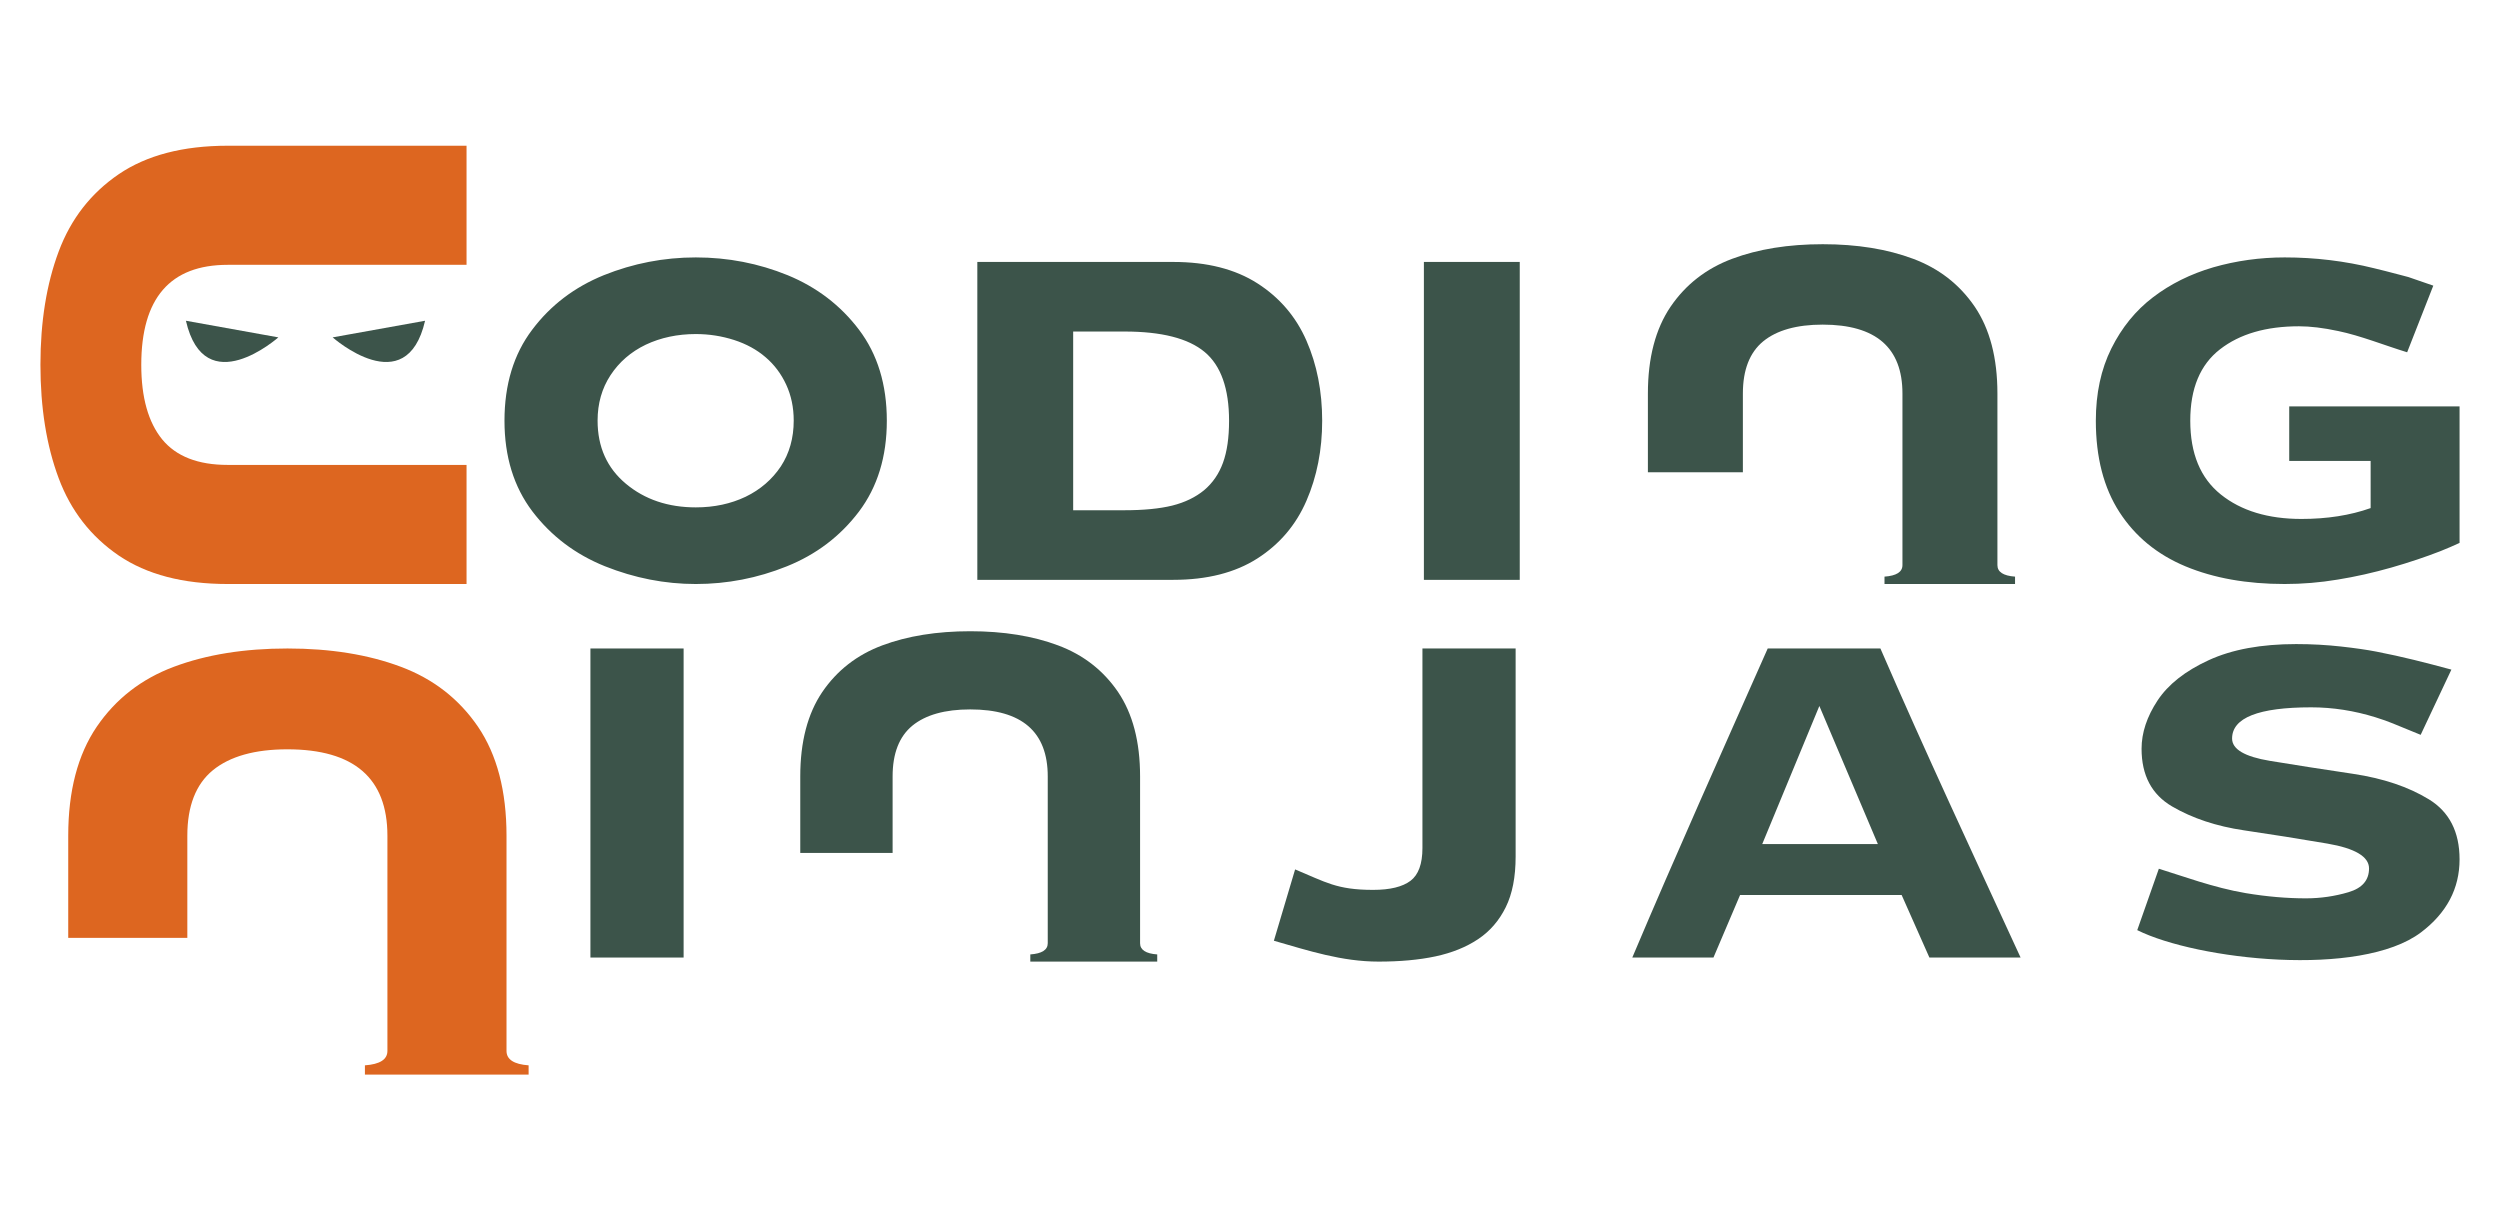
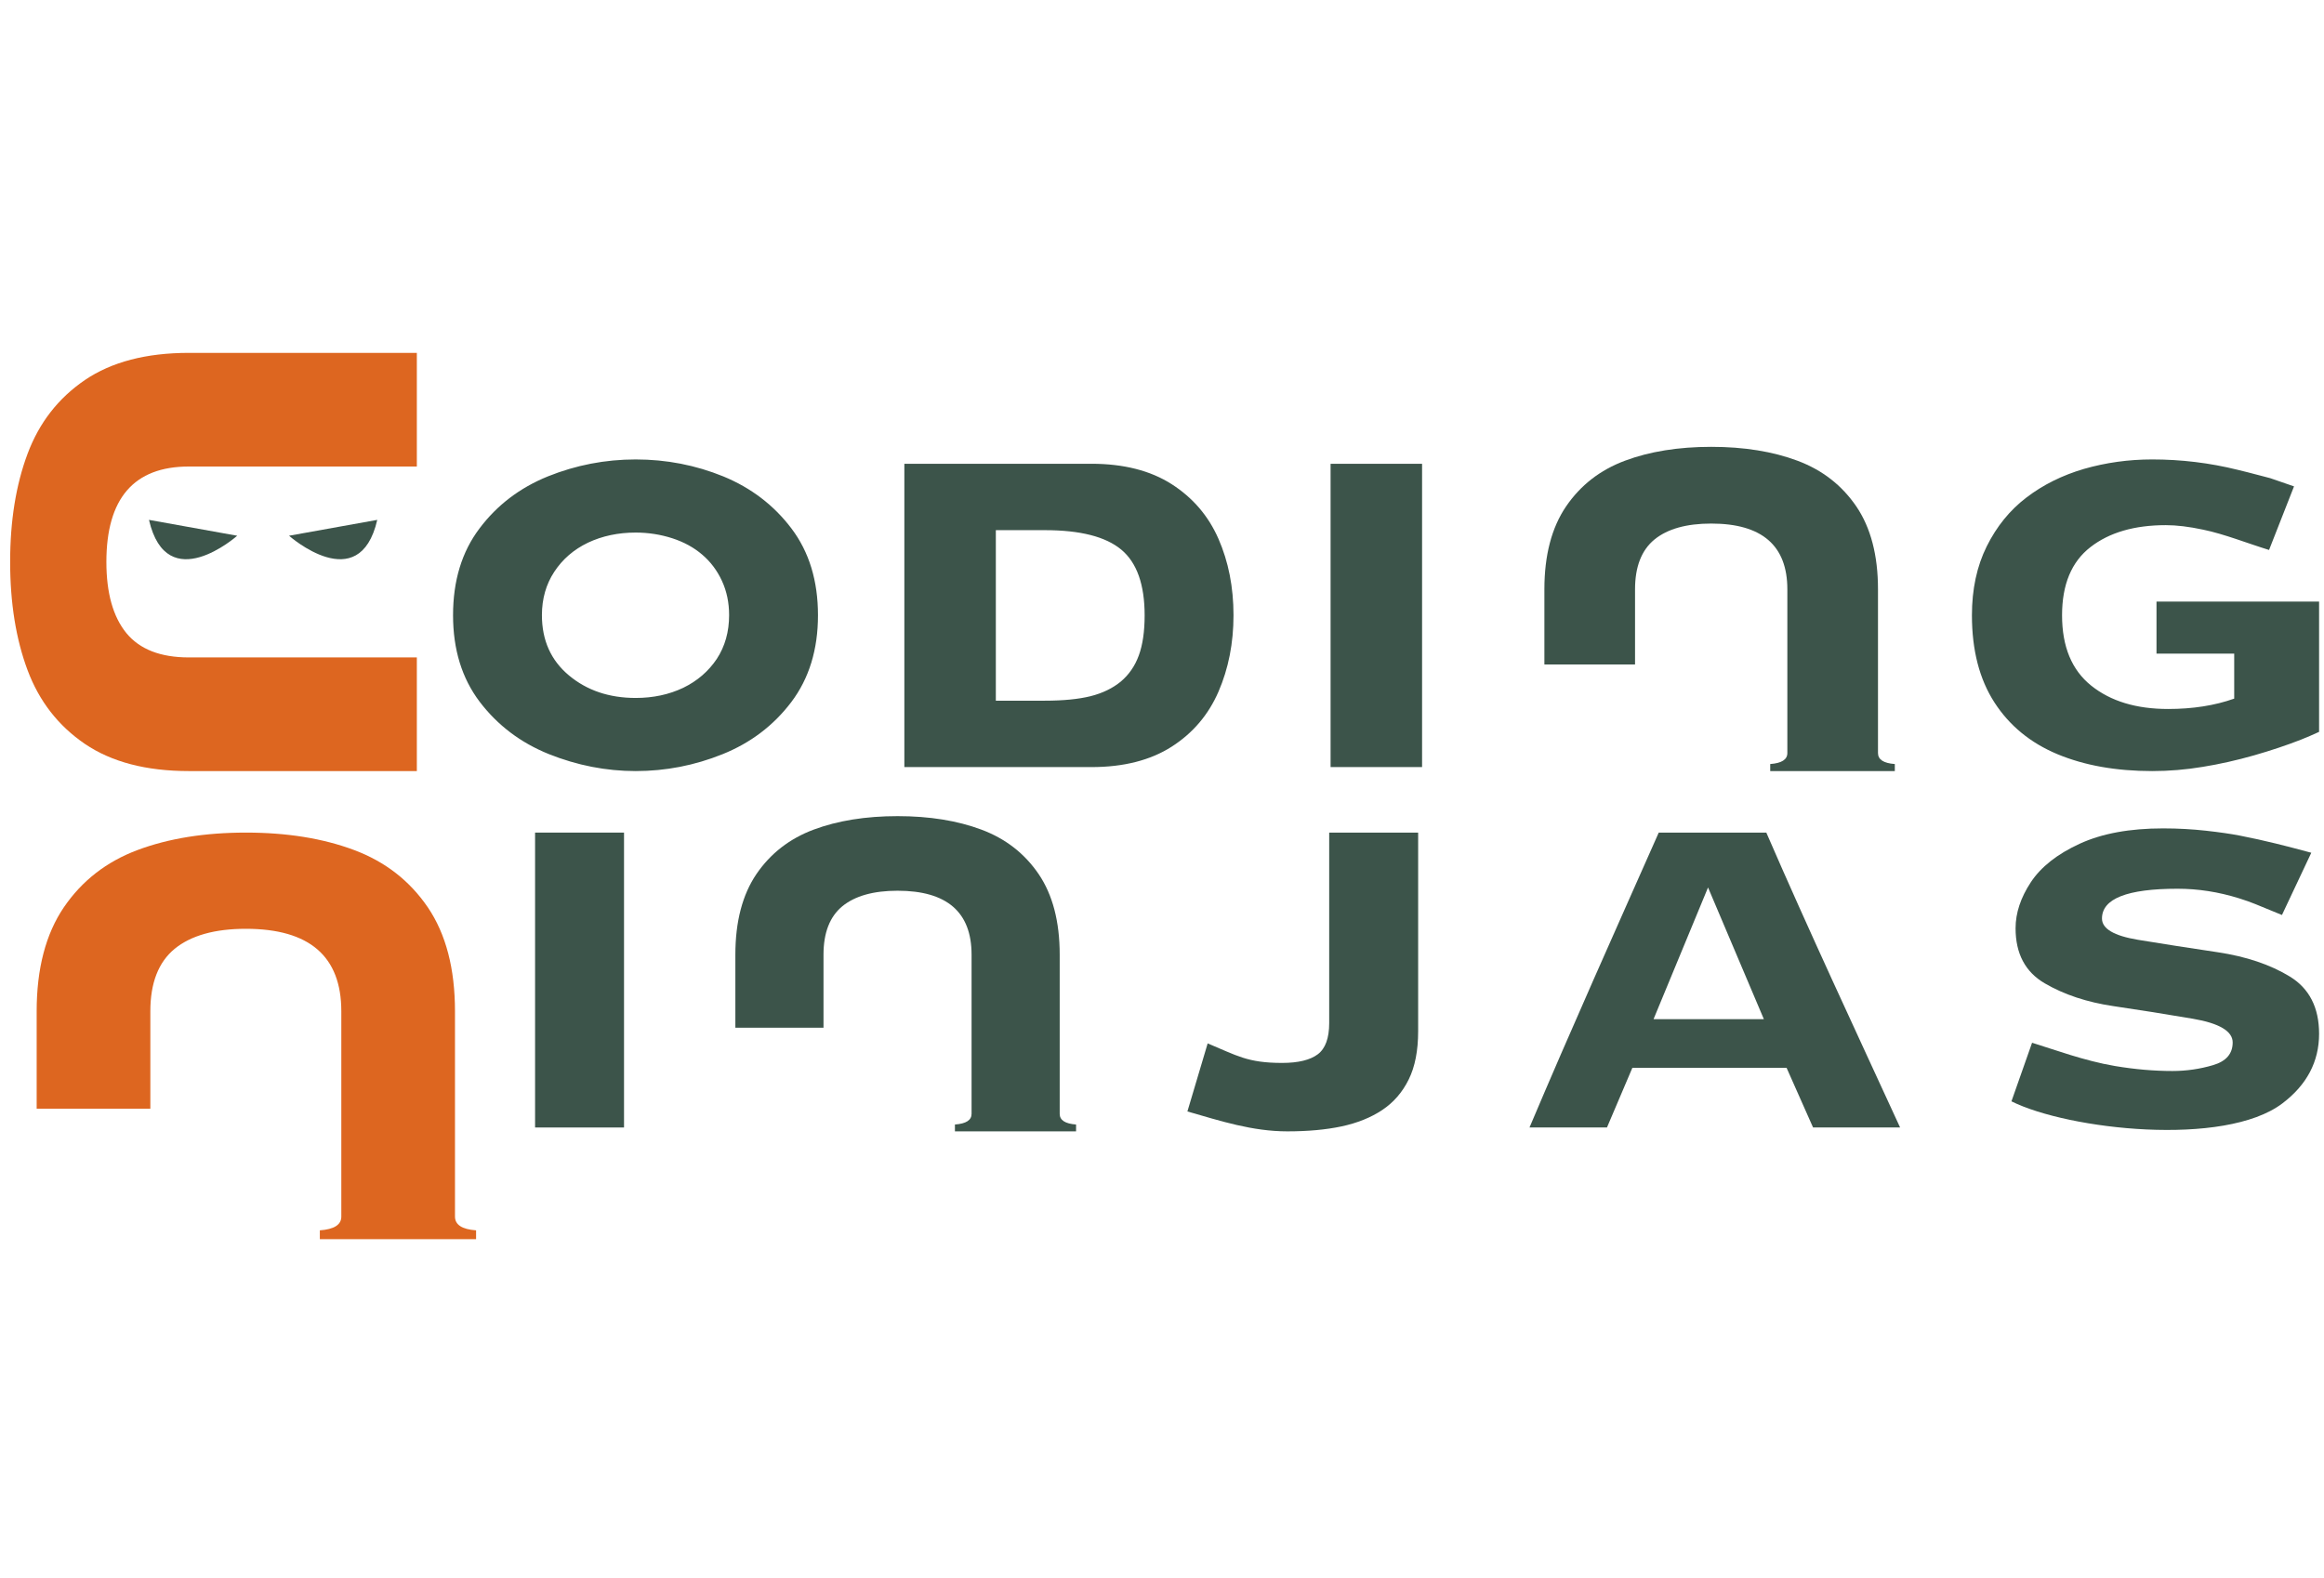
- <svg xmlns="http://www.w3.org/2000/svg" version="1.1" id="Layer_1" x="0px" y="0px" width="960px" height="464.415px" viewBox="0 0 960 464.415" enable-background="new 0 0 960 464.415" xml:space="preserve">
-   <g>
-     <path fill="#DD6620" d="M148.767,320.924v82.624c0,3.306-2.898,5.133-8.64,5.541v3.556h62.861v-3.556   c-5.641-0.407-8.488-2.235-8.488-5.541v-82.624c0-17.177-3.659-31.1-10.924-41.824c-7.318-10.721-17.175-18.394-29.677-23.068   c-12.5-4.678-26.983-7.014-43.497-7.014c-16.566,0-31.1,2.336-43.6,7.014c-12.5,4.674-22.36,12.347-29.677,23.068   c-7.266,10.724-10.925,24.647-10.925,41.824v39.214h45.736v-39.214c0-11.384,3.251-19.769,9.805-25.155   c6.557-5.338,16.11-8.032,28.61-8.032C135.96,287.737,148.767,298.819,148.767,320.924L148.767,320.924z" />
-     <path fill-rule="evenodd" clip-rule="evenodd" fill="#3C544A" d="M71.391,123.168l35.492,6.383   C106.884,129.552,78.627,154.595,71.391,123.168L71.391,123.168z" />
-     <path fill-rule="evenodd" clip-rule="evenodd" fill="#3C544A" d="M163.228,123.168l-35.489,6.383   C127.739,129.552,155.992,154.595,163.228,123.168L163.228,123.168z" />
-     <path fill="#DD6620" d="M87.433,101.695h52.574h30.049h9.097V55.959h-9.097h-13.882H87.433c-17.175,0-31.101,3.656-41.821,10.924   c-10.724,7.317-18.397,17.177-23.071,29.675c-4.677,12.502-7.013,26.985-7.013,43.5c0,16.566,2.336,31.1,7.013,43.6   c4.674,12.5,12.348,22.36,23.071,29.677c10.721,7.266,24.646,10.925,41.821,10.925h76.469h6.155h9.097v-45.735h-9.097h-32.86   H87.433c-11.384,0-19.769-3.251-25.155-9.805c-5.337-6.557-8.029-16.11-8.029-28.61C54.249,114.498,65.329,101.695,87.433,101.695   L87.433,101.695z" />
-     <path fill="#3C544A" d="M267.201,98.848c12.375,0,24.109,2.293,35.251,6.826c11.136,4.585,20.304,11.552,27.412,20.95   c7.105,9.395,10.677,21.04,10.677,34.93c0,13.796-3.572,25.44-10.726,34.928c-7.195,9.487-16.408,16.457-27.686,20.993   c-11.275,4.539-22.92,6.785-34.928,6.785c-11.916,0-23.56-2.293-34.927-6.828c-11.373-4.582-20.63-11.598-27.825-21.043   c-7.155-9.441-10.729-21.039-10.729-34.835c0-13.89,3.528-25.535,10.637-34.93c7.059-9.398,16.223-16.365,27.501-20.95   C243.136,101.14,254.916,98.848,267.201,98.848L267.201,98.848z M267.201,128.275c-7.062,0-13.477,1.375-19.206,4.075   c-5.729,2.756-10.221,6.651-13.568,11.742c-3.303,5.038-4.952,10.859-4.952,17.419c0,10.129,3.623,18.195,10.865,24.245   c7.241,6.055,16.224,9.078,26.86,9.078c7.06,0,13.426-1.374,19.114-4.077c5.685-2.755,10.177-6.652,13.524-11.648   c3.297-5.041,4.949-10.908,4.949-17.598c0-5.044-0.961-9.629-2.887-13.801c-1.923-4.169-4.585-7.7-7.929-10.544   c-3.346-2.884-7.383-5.087-12.055-6.601C277.194,129.052,272.289,128.275,267.201,128.275L267.201,128.275z M375.292,214.451   V108.792v-0.136v-8.067h75.268c12.967,0,23.739,2.751,32.269,8.203c8.523,5.454,14.805,12.79,18.839,22.004   c4.03,9.213,6.049,19.481,6.049,30.758c0,11.185-2.018,21.452-6.049,30.758c-4.034,9.305-10.316,16.685-18.839,22.139   c-8.529,5.457-19.302,8.206-32.269,8.206h-75.268v-8.073V214.451L375.292,214.451z M412.097,127.308v68.625h19.711   c7.383,0,13.478-0.598,18.337-1.79c4.909-1.236,8.937-3.205,12.237-5.908c3.259-2.755,5.685-6.237,7.247-10.547   c1.556-4.261,2.333-9.626,2.333-16.091c0-12.378-3.118-21.221-9.393-26.45c-6.283-5.223-16.501-7.839-30.761-7.839H412.097   L412.097,127.308z M546.774,100.589h36.81v8.116v105.746v0.158v8.048h-36.81v-8.048v-0.082v-0.076V108.792v-0.087v-0.082V100.589   L546.774,100.589z M887.218,156.053h10.479h46.775v15.689v22.311v0.084v0.084v14.257c-2.334,1.089-4.794,2.146-7.375,3.175   c-5.638,2.2-11.921,4.311-18.796,6.283c-6.924,1.972-13.798,3.528-20.63,4.628c-6.831,1.144-13.611,1.695-20.35,1.695   c-14.488,0-27.187-2.246-38.095-6.785c-10.862-4.536-19.299-11.46-25.35-20.806c-6.049-9.352-9.075-21.045-9.075-35.115   c0-10.452,1.972-19.712,5.957-27.735c3.99-8.018,9.305-14.575,15.996-19.665c6.652-5.088,14.396-8.939,23.153-11.506   c8.803-2.521,17.921-3.8,27.414-3.8c11.642,0,23.098,1.375,34.376,4.169c2.341,0.549,5.546,1.375,9.721,2.475l3.393,0.893   l9.577,3.303l-10.044,25.589c-8.526-2.605-17.952-6.397-26.445-8.152c-5.772-1.238-10.767-1.831-15.077-1.831   c-12.609,0-22.74,2.931-30.349,8.847c-7.61,5.913-11.41,15.037-11.41,27.412c0,12.606,3.895,22.047,11.734,28.33   c7.836,6.277,18.15,9.393,30.94,9.393c9.857,0,18.701-1.375,26.586-4.169v-18.104h-11.552h-11.555h-0.152h-8.004v-20.95h8.004   H887.218L887.218,156.053z" />
-     <path fill="#3C544A" d="M730.54,151.116v65.892c0,2.632-2.311,4.093-6.891,4.419v2.833h50.128v-2.833   c-4.501-0.326-6.769-1.787-6.769-4.419v-65.892c0-13.701-2.917-24.799-8.708-33.349c-5.84-8.551-13.701-14.67-23.669-18.397   c-9.966-3.729-21.52-5.593-34.689-5.593c-13.211,0-24.802,1.863-34.767,5.593c-9.969,3.727-17.835,9.846-23.672,18.397   c-5.794,8.55-8.711,19.649-8.711,33.349v30.234h36.473v-30.234c0-9.075,2.594-15.762,7.823-20.059   c5.226-4.254,12.845-6.402,22.816-6.402C720.325,124.654,730.54,133.488,730.54,151.116L730.54,151.116z" />
-     <polygon fill="#3C544A" points="226.722,249.018 262.508,249.018 262.508,256.83 262.508,256.911 262.508,256.993 262.508,359.719   262.508,359.792 262.508,359.871 262.508,367.697 226.722,367.697 226.722,359.871 226.722,359.792 226.722,359.719   226.722,256.993 226.722,256.911 226.722,256.83 226.722,249.018  " />
-     <path fill="#3C544A" d="M402.335,298.143v64.061c0,2.559-2.244,3.979-6.696,4.297v2.755h48.736v-2.755   c-4.378-0.318-6.584-1.738-6.584-4.297v-64.061c0-13.32-2.836-24.111-8.466-32.425c-5.677-8.312-13.32-14.26-23.012-17.887   c-9.691-3.623-20.923-5.435-33.727-5.435c-12.842,0-24.109,1.812-33.8,5.435c-9.691,3.627-17.34,9.575-23.017,17.887   c-5.631,8.314-8.467,19.105-8.467,32.425v25.652v3.743h35.46v-8.988v-20.407c0-8.824,2.526-15.327,7.608-19.505   c5.079-4.137,12.486-6.223,22.18-6.223C392.404,272.415,402.335,281.004,402.335,298.143L402.335,298.143z" />
-     <path fill="#3C544A" d="M489.171,361.245l8.152-27.393c11.728,4.862,15.969,7.861,29.951,7.861c6.552,0,11.308-1.187,14.352-3.477   c3.053-2.295,4.59-6.503,4.59-12.565v-51.328v-17.351v-0.133v-7.842h35.786v7.847v0.128v9.862v62.068   c0,7.839-1.26,14.309-3.786,19.432c-2.548,5.166-6.063,9.232-10.653,12.301c-4.544,3.034-10.026,5.24-16.354,6.598   c-6.367,1.355-13.641,2.002-21.844,2.002C515.263,369.256,502.519,365.078,489.171,361.245L489.171,361.245z" />
-     <path fill="#3C544A" d="M676.703,324.112h44.393l-22.463-53.012L676.703,324.112L676.703,324.112z M775.906,367.697h-35.017   l-10.661-24.02h-62.036l-10.223,24.02h-31.168c16.84-39.82,34.482-79.144,52.001-118.679h43.274   C739.384,288.919,757.738,328.176,775.906,367.697L775.906,367.697z" />
-     <path fill="#3C544A" d="M820.701,357.171l8.298-23.58c8.624,2.643,21.159,7.328,33.38,9.371c8.157,1.364,15.865,2.002,23.087,2.002   c5.658,0,11.096-0.802,16.355-2.361c5.261-1.556,7.888-4.587,7.888-9.137c0-4.498-5.345-7.711-16.039-9.536   c-10.696-1.828-21.355-3.52-31.956-5.079c-10.561-1.554-19.806-4.612-27.632-9.181c-7.812-4.564-11.72-11.943-11.72-22.148   c0-6.149,2.053-12.343,6.146-18.543c4.061-6.144,10.612-11.318,19.614-15.46c9.002-4.145,20.187-6.193,33.602-6.193   c6.057,0,11.81,0.334,17.201,0.932c5.389,0.597,9.941,1.257,13.595,1.961c10.216,1.986,18.774,4.208,28.816,6.91l-11.799,25.049   l-10.091-4.134l-0.25-0.106l-0.253-0.103l-0.06-0.024c-1.79-0.742-4.014-1.535-6.676-2.366c-8.198-2.546-16.4-3.83-24.693-3.83   c-20.274,0-30.391,4.007-30.391,11.987c0,4.099,4.813,6.954,14.485,8.559c9.661,1.602,20.322,3.246,31.953,4.987   c11.584,1.733,21.33,5.019,29.144,9.805c7.826,4.792,11.767,12.481,11.767,23.041c0,11.232-4.957,20.586-14.798,28.028   C906.353,375.665,843.631,368.587,820.701,357.171L820.701,357.171z" />
+ <svg xmlns="http://www.w3.org/2000/svg" version="1.1" id="Layer_1" x="0px" y="0px" width="935" height="635" viewBox="0 0 935 635" enable-background="new 0 0 960 464.415" xml:space="preserve">
+   <defs id="defs29" />
+   <g id="g24" transform="translate(-11.44819,86.05085)">
+     <path d="m 148.767,320.924 v 82.624 c 0,3.306 -2.898,5.133 -8.64,5.541 v 3.556 h 62.861 v -3.556 c -5.641,-0.407 -8.488,-2.235 -8.488,-5.541 v -82.624 c 0,-17.177 -3.659,-31.1 -10.924,-41.824 -7.318,-10.721 -17.175,-18.394 -29.677,-23.068 -12.5,-4.678 -26.983,-7.014 -43.497,-7.014 -16.566,0 -31.1,2.336 -43.6,7.014 -12.5,4.674 -22.36,12.347 -29.677,23.068 C 29.859,289.824 26.2,303.747 26.2,320.924 v 39.214 h 45.736 v -39.214 c 0,-11.384 3.251,-19.769 9.805,-25.155 6.557,-5.338 16.11,-8.032 28.61,-8.032 25.609,0 38.416,11.082 38.416,33.187 z" id="path2" style="fill:#dd6620" />
+     <path d="m 71.391,123.168 35.492,6.383 c 0.001,0.001 -28.256,25.044 -35.492,-6.383 z" id="path4" style="clip-rule:evenodd;fill:#3c544a;fill-rule:evenodd" />
+     <path d="m 163.228,123.168 -35.489,6.383 c 0,0.001 28.253,25.044 35.489,-6.383 z" id="path6" style="clip-rule:evenodd;fill:#3c544a;fill-rule:evenodd" />
+     <path d="m 87.433,101.695 h 52.574 30.049 9.097 V 55.959 h -9.097 -13.882 -68.741 c -17.175,0 -31.101,3.656 -41.821,10.924 C 34.888,74.2 27.215,84.06 22.541,96.558 c -4.677,12.502 -7.013,26.985 -7.013,43.5 0,16.566 2.336,31.1 7.013,43.6 4.674,12.5 12.348,22.36 23.071,29.677 10.721,7.266 24.646,10.925 41.821,10.925 h 76.469 6.155 9.097 v -45.735 h -9.097 -32.86 -49.764 c -11.384,0 -19.769,-3.251 -25.155,-9.805 -5.337,-6.557 -8.029,-16.11 -8.029,-28.61 0,-25.612 11.08,-38.415 33.184,-38.415 z" id="path8" style="fill:#dd6620" />
+     <path d="m 267.201,98.848 c 12.375,0 24.109,2.293 35.251,6.826 11.136,4.585 20.304,11.552 27.412,20.95 7.105,9.395 10.677,21.04 10.677,34.93 0,13.796 -3.572,25.44 -10.726,34.928 -7.195,9.487 -16.408,16.457 -27.686,20.993 -11.275,4.539 -22.92,6.785 -34.928,6.785 -11.916,0 -23.56,-2.293 -34.927,-6.828 -11.373,-4.582 -20.63,-11.598 -27.825,-21.043 -7.155,-9.441 -10.729,-21.039 -10.729,-34.835 0,-13.89 3.528,-25.535 10.637,-34.93 7.059,-9.398 16.223,-16.365 27.501,-20.95 11.278,-4.534 23.058,-6.826 35.343,-6.826 z m 0,29.427 c -7.062,0 -13.477,1.375 -19.206,4.075 -5.729,2.756 -10.221,6.651 -13.568,11.742 -3.303,5.038 -4.952,10.859 -4.952,17.419 0,10.129 3.623,18.195 10.865,24.245 7.241,6.055 16.224,9.078 26.86,9.078 7.06,0 13.426,-1.374 19.114,-4.077 5.685,-2.755 10.177,-6.652 13.524,-11.648 3.297,-5.041 4.949,-10.908 4.949,-17.598 0,-5.044 -0.961,-9.629 -2.887,-13.801 -1.923,-4.169 -4.585,-7.7 -7.929,-10.544 -3.346,-2.884 -7.383,-5.087 -12.055,-6.601 -4.722,-1.513 -9.627,-2.29 -14.715,-2.29 z m 108.091,86.176 v -105.659 -0.136 -8.067 h 75.268 c 12.967,0 23.739,2.751 32.269,8.203 8.523,5.454 14.805,12.79 18.839,22.004 4.03,9.213 6.049,19.481 6.049,30.758 0,11.185 -2.018,21.452 -6.049,30.758 -4.034,9.305 -10.316,16.685 -18.839,22.139 -8.529,5.457 -19.302,8.206 -32.269,8.206 h -75.268 v -8.073 z m 36.805,-87.143 v 68.625 h 19.711 c 7.383,0 13.478,-0.598 18.337,-1.79 4.909,-1.236 8.937,-3.205 12.237,-5.908 3.259,-2.755 5.685,-6.237 7.247,-10.547 1.556,-4.261 2.333,-9.626 2.333,-16.091 0,-12.378 -3.118,-21.221 -9.393,-26.45 -6.283,-5.223 -16.501,-7.839 -30.761,-7.839 z m 134.677,-26.719 h 36.81 v 8.116 105.746 0.158 8.048 h -36.81 v -8.048 -0.082 -0.076 -105.659 -0.087 -0.082 z m 340.444,55.464 h 10.479 46.775 v 15.689 22.311 0.084 0.084 14.257 c -2.334,1.089 -4.794,2.146 -7.375,3.175 -5.638,2.2 -11.921,4.311 -18.796,6.283 -6.924,1.972 -13.798,3.528 -20.63,4.628 -6.831,1.144 -13.611,1.695 -20.35,1.695 -14.488,0 -27.187,-2.246 -38.095,-6.785 -10.862,-4.536 -19.299,-11.46 -25.35,-20.806 -6.049,-9.352 -9.075,-21.045 -9.075,-35.115 0,-10.452 1.972,-19.712 5.957,-27.735 3.99,-8.018 9.305,-14.575 15.996,-19.665 6.652,-5.088 14.396,-8.939 23.153,-11.506 8.803,-2.521 17.921,-3.8 27.414,-3.8 11.642,0 23.098,1.375 34.376,4.169 2.341,0.549 5.546,1.375 9.721,2.475 l 3.393,0.893 9.577,3.303 -10.044,25.589 c -8.526,-2.605 -17.952,-6.397 -26.445,-8.152 -5.772,-1.238 -10.767,-1.831 -15.077,-1.831 -12.609,0 -22.74,2.931 -30.349,8.847 -7.61,5.913 -11.41,15.037 -11.41,27.412 0,12.606 3.895,22.047 11.734,28.33 7.836,6.277 18.15,9.393 30.94,9.393 9.857,0 18.701,-1.375 26.586,-4.169 v -18.104 h -11.552 -11.555 -0.152 -8.004 v -20.95 h 8.004 0.154 z" id="path10" style="fill:#3c544a" />
+     <path d="m 730.54,151.116 v 65.892 c 0,2.632 -2.311,4.093 -6.891,4.419 v 2.833 h 50.128 v -2.833 c -4.501,-0.326 -6.769,-1.787 -6.769,-4.419 v -65.892 c 0,-13.701 -2.917,-24.799 -8.708,-33.349 -5.84,-8.551 -13.701,-14.67 -23.669,-18.397 -9.966,-3.729 -21.52,-5.593 -34.689,-5.593 -13.211,0 -24.802,1.863 -34.767,5.593 -9.969,3.727 -17.835,9.846 -23.672,18.397 -5.794,8.55 -8.711,19.649 -8.711,33.349 v 30.234 h 36.473 v -30.234 c 0,-9.075 2.594,-15.762 7.823,-20.059 5.226,-4.254 12.845,-6.402 22.816,-6.402 20.421,-0.001 30.636,8.833 30.636,26.461 z" id="path12" style="fill:#3c544a" />
+     <polygon points="226.722,359.871 226.722,359.792 226.722,359.719 226.722,256.993 226.722,256.911 226.722,256.83 226.722,249.018 262.508,249.018 262.508,256.83 262.508,256.911 262.508,256.993 262.508,359.719 262.508,359.792 262.508,359.871 262.508,367.697 226.722,367.697 " id="polygon14" style="fill:#3c544a" />
+     <path d="m 402.335,298.143 v 64.061 c 0,2.559 -2.244,3.979 -6.696,4.297 v 2.755 h 48.736 v -2.755 c -4.378,-0.318 -6.584,-1.738 -6.584,-4.297 v -64.061 c 0,-13.32 -2.836,-24.111 -8.466,-32.425 -5.677,-8.312 -13.32,-14.26 -23.012,-17.887 -9.691,-3.623 -20.923,-5.435 -33.727,-5.435 -12.842,0 -24.109,1.812 -33.8,5.435 -9.691,3.627 -17.34,9.575 -23.017,17.887 -5.631,8.314 -8.467,19.105 -8.467,32.425 v 25.652 3.743 h 35.46 v -8.988 -20.407 c 0,-8.824 2.526,-15.327 7.608,-19.505 5.079,-4.137 12.486,-6.223 22.18,-6.223 19.854,0 29.785,8.589 29.785,25.728 z" id="path16" style="fill:#3c544a" />
+     <path d="m 489.171,361.245 8.152,-27.393 c 11.728,4.862 15.969,7.861 29.951,7.861 6.552,0 11.308,-1.187 14.352,-3.477 3.053,-2.295 4.59,-6.503 4.59,-12.565 v -51.328 -17.351 -0.133 -7.842 h 35.786 v 7.847 0.128 9.862 62.068 c 0,7.839 -1.26,14.309 -3.786,19.432 -2.548,5.166 -6.063,9.232 -10.653,12.301 -4.544,3.034 -10.026,5.24 -16.354,6.598 -6.367,1.355 -13.641,2.002 -21.844,2.002 -14.102,10e-4 -26.846,-4.177 -40.194,-8.01 z" id="path18" style="fill:#3c544a" />
+     <path d="m 676.703,324.112 h 44.393 L 698.633,271.1 Z m 99.203,43.585 h -35.017 l -10.661,-24.02 h -62.036 l -10.223,24.02 h -31.168 c 16.84,-39.82 34.482,-79.144 52.001,-118.679 h 43.274 c 17.308,39.901 35.662,79.158 53.83,118.679 z" id="path20" style="fill:#3c544a" />
+     <path d="m 820.701,357.171 8.298,-23.58 c 8.624,2.643 21.159,7.328 33.38,9.371 8.157,1.364 15.865,2.002 23.087,2.002 5.658,0 11.096,-0.802 16.355,-2.361 5.261,-1.556 7.888,-4.587 7.888,-9.137 0,-4.498 -5.345,-7.711 -16.039,-9.536 -10.696,-1.828 -21.355,-3.52 -31.956,-5.079 -10.561,-1.554 -19.806,-4.612 -27.632,-9.181 -7.812,-4.564 -11.72,-11.943 -11.72,-22.148 0,-6.149 2.053,-12.343 6.146,-18.543 4.061,-6.144 10.612,-11.318 19.614,-15.46 9.002,-4.145 20.187,-6.193 33.602,-6.193 6.057,0 11.81,0.334 17.201,0.932 5.389,0.597 9.941,1.257 13.595,1.961 10.216,1.986 18.774,4.208 28.816,6.91 l -11.799,25.049 -10.091,-4.134 -0.25,-0.106 -0.253,-0.103 -0.06,-0.024 c -1.79,-0.742 -4.014,-1.535 -6.676,-2.366 -8.198,-2.546 -16.4,-3.83 -24.693,-3.83 -20.274,0 -30.391,4.007 -30.391,11.987 0,4.099 4.813,6.954 14.485,8.559 9.661,1.602 20.322,3.246 31.953,4.987 11.584,1.733 21.33,5.019 29.144,9.805 7.826,4.792 11.767,12.481 11.767,23.041 0,11.232 -4.957,20.586 -14.798,28.028 -23.321,17.643 -86.043,10.565 -108.973,-0.851 z" id="path22" style="fill:#3c544a" />
  </g>
</svg>
